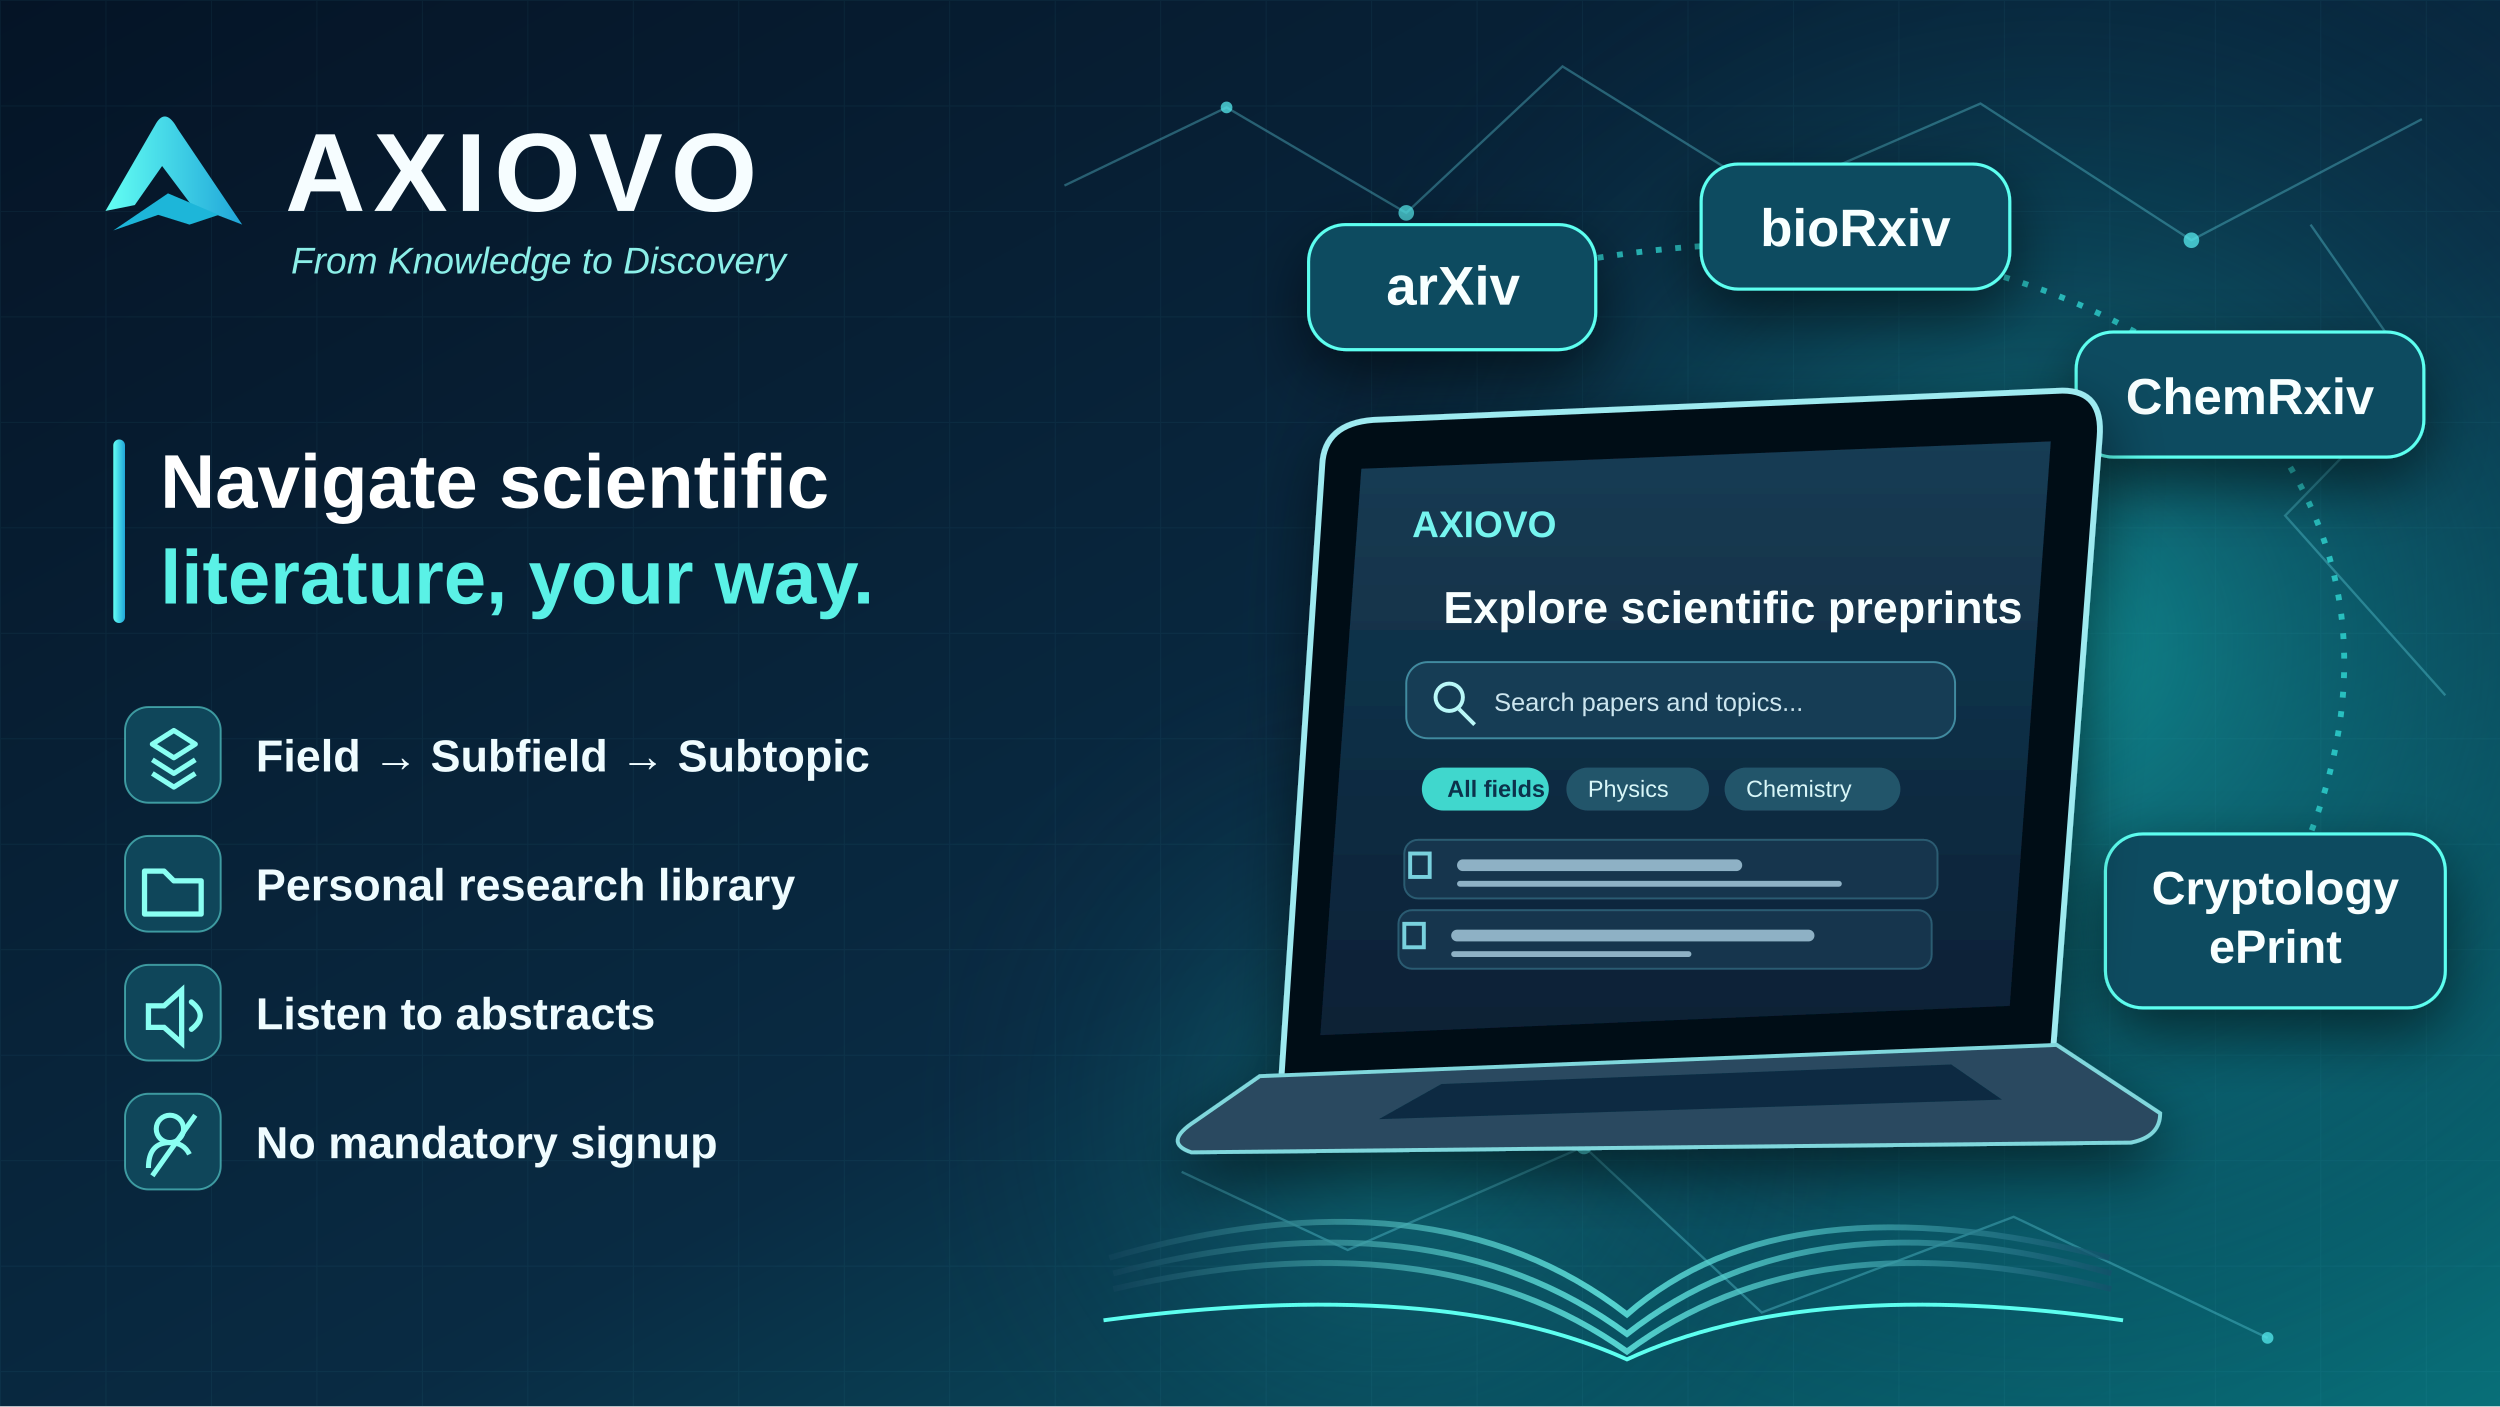
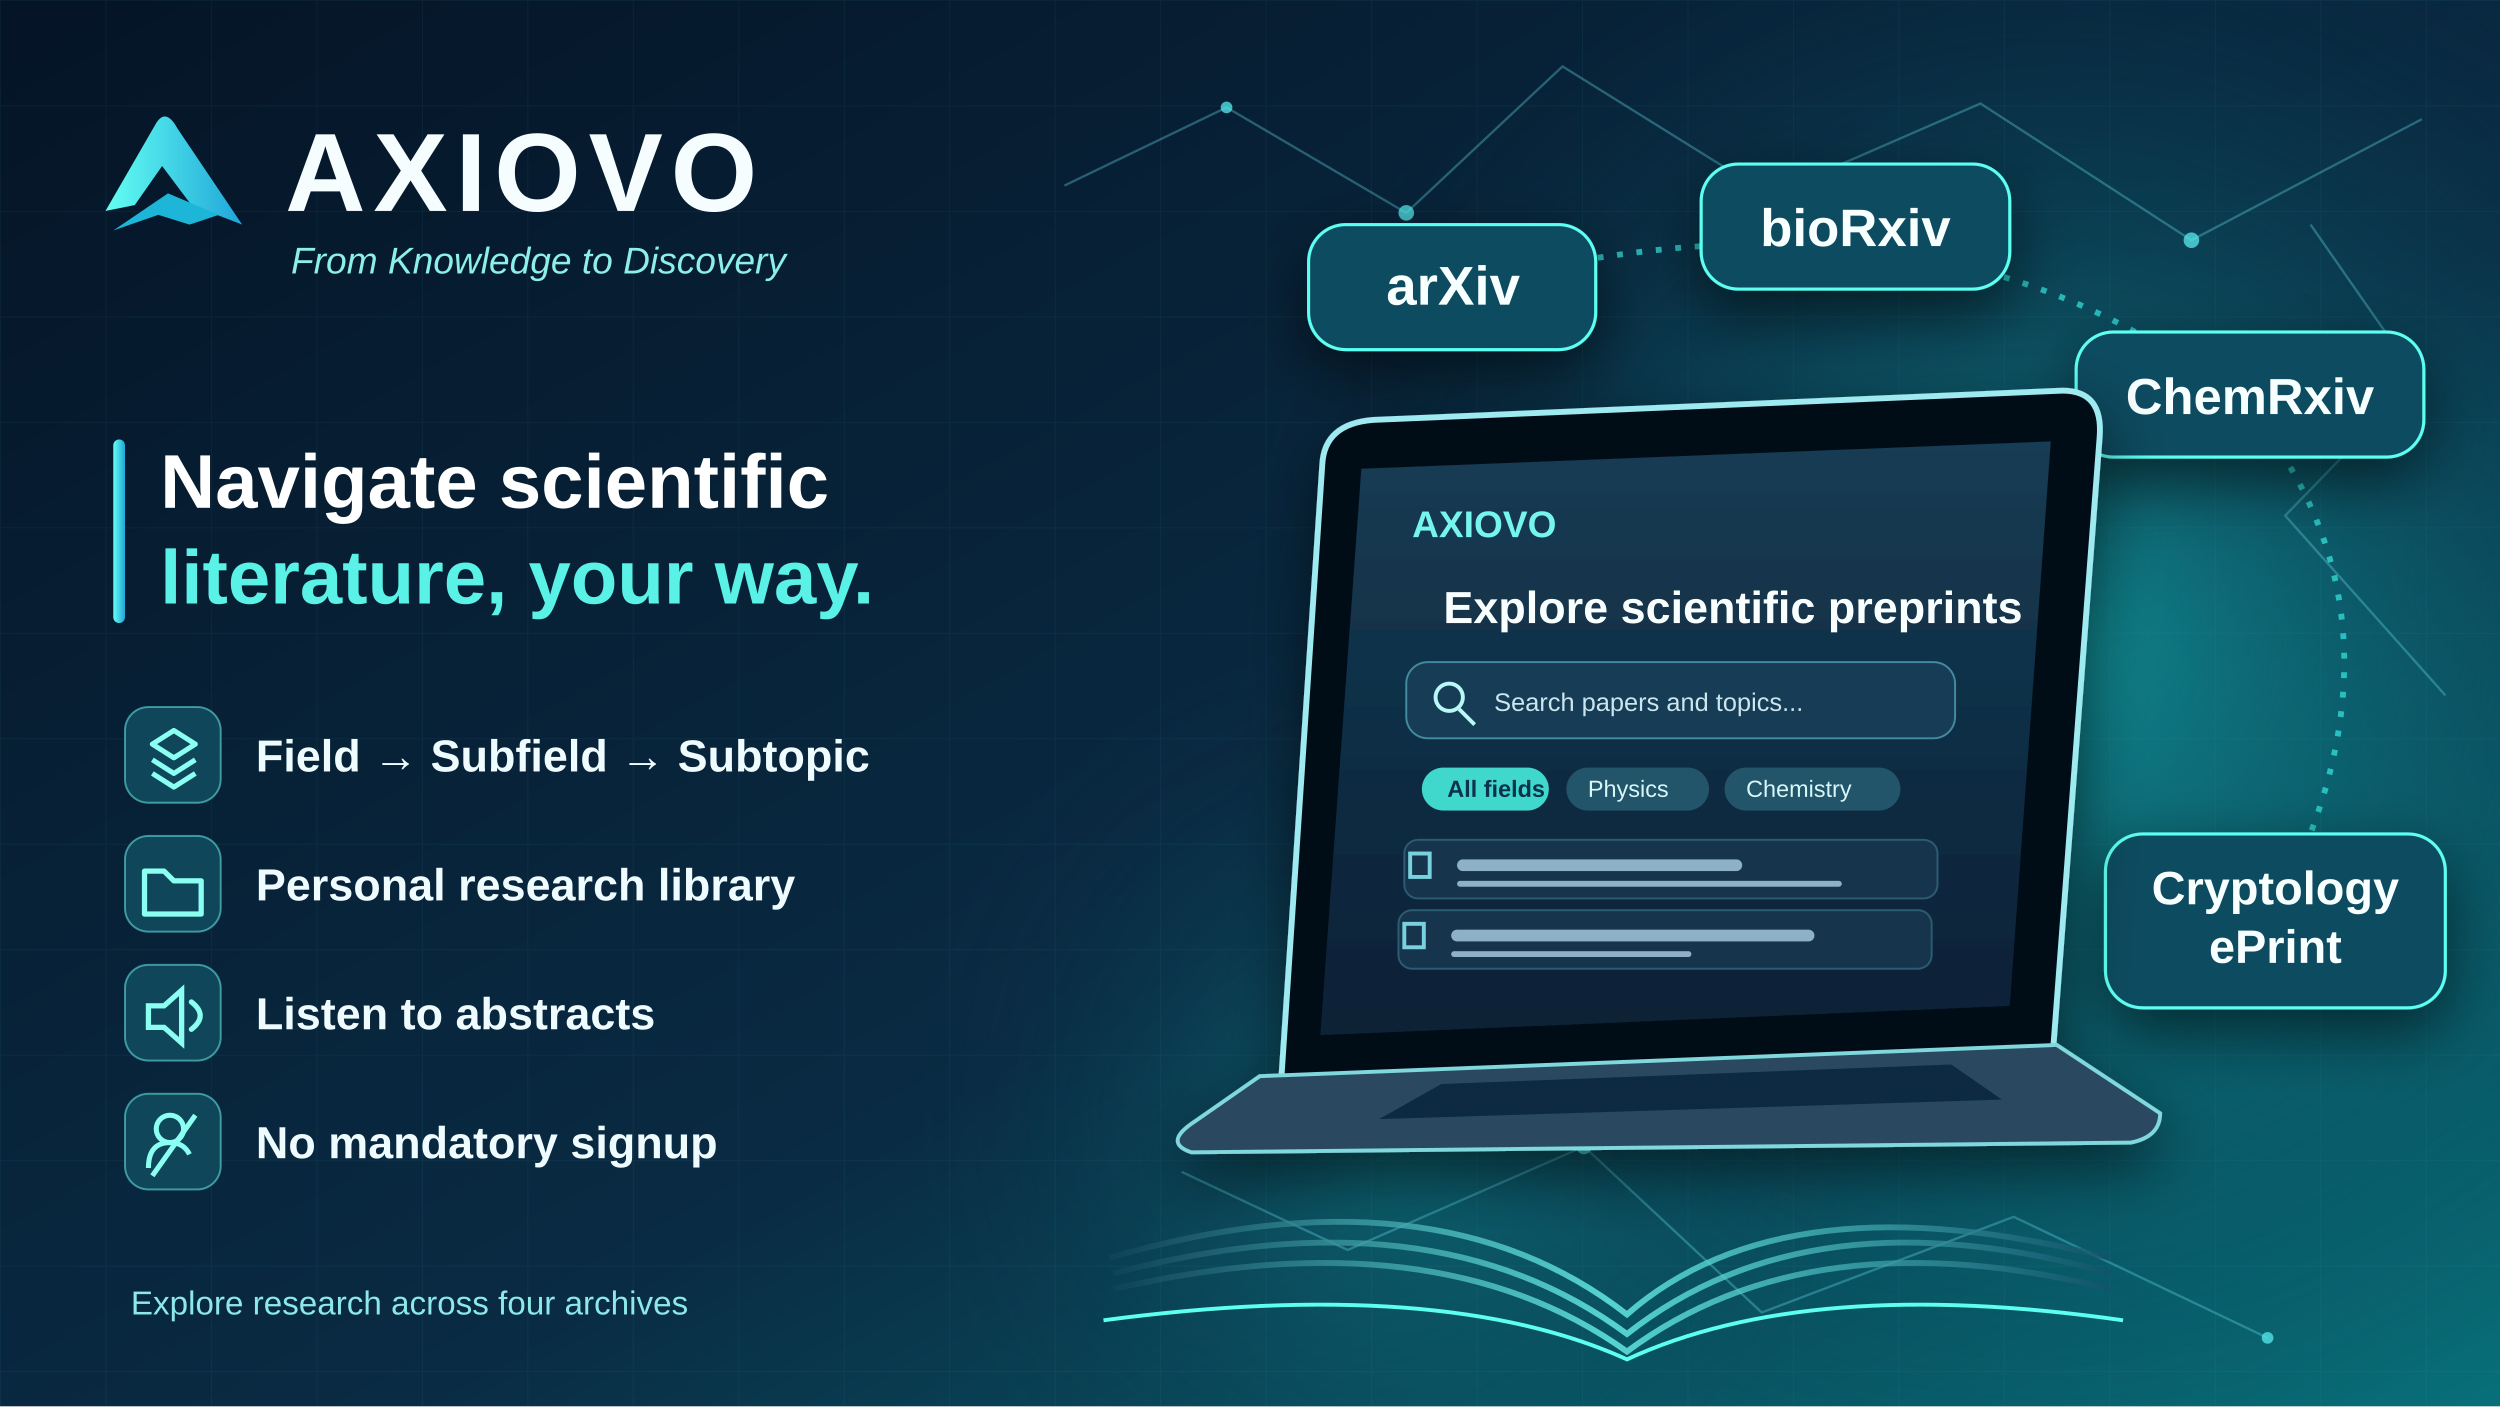
<svg xmlns="http://www.w3.org/2000/svg" viewBox="0 0 1280 720" width="1280" height="720" role="img" aria-label="Axiovo scientific literature navigator cover showing four preprint archives, personalized library, abstract audio, and research topic filters">
  <defs>
    <linearGradient id="bg" x2="1" y2="1">
      <stop stop-color="#051426" />
      <stop offset=".58" stop-color="#092b43" />
      <stop offset="1" stop-color="#086f78" />
    </linearGradient>
    <radialGradient id="glow">
      <stop stop-color="#17e5da" stop-opacity=".48" />
      <stop offset="1" stop-color="#0a314c" stop-opacity="0" />
    </radialGradient>
    <linearGradient id="accent" x1="0" x2="1">
      <stop stop-color="#63fff3" />
      <stop offset="1" stop-color="#20a6d9" />
    </linearGradient>
    <linearGradient id="panel" x1="0" x2="0" y1="0" y2="1">
      <stop stop-color="#153c54" />
      <stop offset="1" stop-color="#0a2035" />
    </linearGradient>
    <linearGradient id="book" x1="0" x2="1">
      <stop stop-color="#12445a" />
      <stop offset=".5" stop-color="#6ffff5" />
      <stop offset="1" stop-color="#14526b" />
    </linearGradient>
    <filter id="soft">
      <feGaussianBlur stdDeviation="14" />
    </filter>
    <filter id="shadow">
      <feDropShadow dx="0" dy="12" stdDeviation="16" flood-color="#000" flood-opacity=".55" />
    </filter>
    <pattern id="grid" width="54" height="54" patternUnits="userSpaceOnUse">
      <path d="M54 0H0V54" stroke="#55d9df" stroke-opacity=".055" fill="none" />
    </pattern>
  </defs>
  <rect width="1280" height="720" fill="url(#bg)" />
  <rect width="1280" height="720" fill="url(#grid)" />
  <circle cx="1050" cy="330" r="420" fill="url(#glow)" />
  <circle cx="715" cy="570" r="245" fill="url(#glow)" opacity=".5" />
  <g opacity=".35" fill="none" stroke="#63d8e6" stroke-width="1.2">
    <path d="M545 95L628 55L720 109L800 34L906 100L1014 53L1122 123L1240 61" />
    <path d="M605 600L690 640L811 587L902 672L1031 623L1161 685" />
    <path d="M1183 115L1238 194L1170 264L1252 356" />
  </g>
  <g fill="#56e9ed" opacity=".75">
    <circle cx="628" cy="55" r="3" />
    <circle cx="720" cy="109" r="4" />
    <circle cx="906" cy="100" r="3" />
    <circle cx="1122" cy="123" r="4" />
    <circle cx="811" cy="587" r="4" />
    <circle cx="1161" cy="685" r="3" />
  </g>
  <g transform="translate(54 57)">
    <path d="M0 51L26 6Q31 -2 37 9L70 58L44 48L29 28L15 48Z" fill="url(#accent)" />
    <path d="M4 61L32 42L58 53L43 58L27 53Z" fill="#1db6d9" />
    <text x="92" y="51" font-family="Arial,Helvetica,sans-serif" font-size="57" font-weight="800" letter-spacing="4" fill="#f6fdff">AXIOVO</text>
    <text x="95" y="83" font-family="Arial,Helvetica,sans-serif" font-size="19" font-style="italic" fill="#8cefe8">From Knowledge to Discovery</text>
  </g>
  <rect x="58" y="225" width="6" height="94" rx="3" fill="url(#accent)" />
  <g font-family="Arial,Helvetica,sans-serif" font-weight="750">
    <text x="82" y="260" font-size="39" fill="#ffffff">Navigate scientific</text>
    <text x="82" y="309" font-size="39" fill="#5af1e6">literature, your way.</text>
  </g>
  <g font-family="Arial,Helvetica,sans-serif" font-size="23" fill="#effcff" font-weight="600">
    <g transform="translate(64 362)">
      <rect width="49" height="49" rx="12" fill="#0f465a" stroke="#5fdedb" stroke-opacity=".6" />
      <path d="M14 19l11-7 11 7-11 7zM14 27l11 7 11-7M14 34l11 7 11-7" fill="none" stroke="#8afff2" stroke-width="2.6" stroke-linejoin="round" />
      <text x="67" y="33">Field → Subfield → Subtopic</text>
    </g>
    <g transform="translate(64 428)">
      <rect width="49" height="49" rx="12" fill="#0f465a" stroke="#5fdedb" stroke-opacity=".6" />
      <path d="M10 18h10l5 5h14v17H10z" fill="none" stroke="#8afff2" stroke-width="2.7" stroke-linejoin="round" />
      <text x="67" y="33">Personal research library</text>
    </g>
    <g transform="translate(64 494)">
      <rect width="49" height="49" rx="12" fill="#0f465a" stroke="#5fdedb" stroke-opacity=".6" />
      <path d="M12 21h8l9-8v27l-9-8h-8zM34 19q9 7 0 14" fill="none" stroke="#8afff2" stroke-width="2.7" stroke-linecap="round" />
      <text x="67" y="33">Listen to abstracts</text>
    </g>
    <g transform="translate(64 560)">
      <rect width="49" height="49" rx="12" fill="#0f465a" stroke="#5fdedb" stroke-opacity=".6" />
      <circle cx="23" cy="18" r="7" stroke="#8afff2" fill="none" stroke-width="2.6" />
      <path d="M12 38q0-13 11-13 7 0 10 6M36 11l-22 31" fill="none" stroke="#8afff2" stroke-width="2.6" />
      <text x="67" y="33">No mandatory signup</text>
    </g>
  </g>
  <g fill="none" stroke="#32e0db" stroke-width="3" opacity=".75">
    <path d="M711 157Q990 72 1154 212Q1247 330 1153 488" stroke-dasharray="3 7" />
    <path d="M752 502Q628 390 754 222" opacity=".6" />
  </g>
  <g font-family="Arial,Helvetica,sans-serif" text-anchor="middle" font-weight="700" fill="#f8ffff" filter="url(#shadow)">
    <rect x="670" y="115" width="147" height="64" rx="19" fill="#0f4b60" stroke="#5dfff0" stroke-width="1.6" />
    <text x="744" y="156" font-size="28">arXiv</text>
    <rect x="871" y="84" width="158" height="64" rx="19" fill="#0f4b60" stroke="#5dfff0" stroke-width="1.6" />
    <text x="950" y="126" font-size="27">bioRxiv</text>
    <rect x="1063" y="170" width="178" height="64" rx="19" fill="#0f4b60" stroke="#5dfff0" stroke-width="1.6" />
    <text x="1152" y="212" font-size="26">ChemRxiv</text>
    <rect x="1078" y="427" width="174" height="89" rx="19" fill="#0f4b60" stroke="#5dfff0" stroke-width="1.6" />
    <text x="1165" y="463" font-size="24">Cryptology</text>
    <text x="1165" y="493" font-size="24">ePrint</text>
  </g>
  <g filter="url(#shadow)">
    <path d="M677 238Q678 217 703 215L1056 200Q1077 200 1075 224L1051 540L656 553Z" fill="#020e19" stroke="#9eeaf0" stroke-width="3" />
    <path d="M697 240L1050 226L1029 515L676 530Z" fill="url(#panel)" />
    <path d="M645 551L1053 535L1106 570Q1106 582 1091 585L610 590Q595 585 612 574Z" fill="#294a60" stroke="#80d7dc" stroke-width="2" />
    <path d="M738 555L999 545L1025 563L706 573Z" fill="#092c43" />
    <text x="723" y="275" fill="#76f5ef" font-family="Arial,Helvetica,sans-serif" font-size="19" font-weight="800">AXIOVO</text>
    <text x="739" y="319" fill="#f9ffff" font-family="Arial,Helvetica,sans-serif" font-size="23" font-weight="700">Explore scientific preprints</text>
    <rect x="720" y="339" width="281" height="39" rx="11" fill="#193d55" stroke="#418ba0" />
    <circle cx="742" cy="357" r="7" fill="none" stroke="#b9f8f8" stroke-width="2" />
    <path d="M747 363l8 8" stroke="#b9f8f8" stroke-width="2" />
    <text x="765" y="364" fill="#cce6ef" font-family="Arial,Helvetica,sans-serif" font-size="13">Search papers and topics...</text>
    <rect x="728" y="393" width="65" height="22" rx="11" fill="#40d7cd" />
    <text x="741" y="408" fill="#07314b" font-size="12" font-family="Arial,Helvetica,sans-serif" font-weight="700">All fields</text>
    <rect x="802" y="393" width="73" height="22" rx="11" fill="#24546b" />
    <text x="813" y="408" fill="#d8f7f8" font-size="12" font-family="Arial,Helvetica,sans-serif">Physics</text>
    <rect x="883" y="393" width="90" height="22" rx="11" fill="#24546b" />
    <text x="894" y="408" fill="#d8f7f8" font-size="12" font-family="Arial,Helvetica,sans-serif">Chemistry</text>
    <g fill="#17364d" stroke="#2c5b72">
      <rect x="719" y="430" width="273" height="30" rx="7" />
      <rect x="716" y="466" width="273" height="30" rx="7" />
    </g>
    <g fill="#8eb1c5">
      <rect x="746" y="440" width="146" height="6" rx="3" />
      <rect x="746" y="451" width="197" height="3" rx="1.5" />
      <rect x="743" y="476" width="186" height="6" rx="3" />
      <rect x="743" y="487" width="123" height="3" rx="1.5" />
    </g>
    <g fill="none" stroke="#79d1de" stroke-width="2">
      <path d="M732 437v12h-10v-12z" />
      <path d="M729 473v12h-10v-12z" />
    </g>
  </g>
+   <text x="67" y="673" fill="#8de8e8" font-family="Arial,Helvetica,sans-serif" font-size="17">Explore research across four archives</text>
  <g opacity=".75" fill="none" stroke="url(#book)" stroke-width="3">
    <path d="M568 644Q734 596 833 673Q914 602 1080 644" />
    <path d="M570 652Q733 609 833 683Q927 609 1081 652" />
    <path d="M570 660Q735 622 833 692Q927 622 1081 660" />
  </g>
  <path d="M565 676Q738 653 833 696Q926 653 1087 676" stroke="#5dfff0" stroke-width="2" fill="none" />
</svg>
